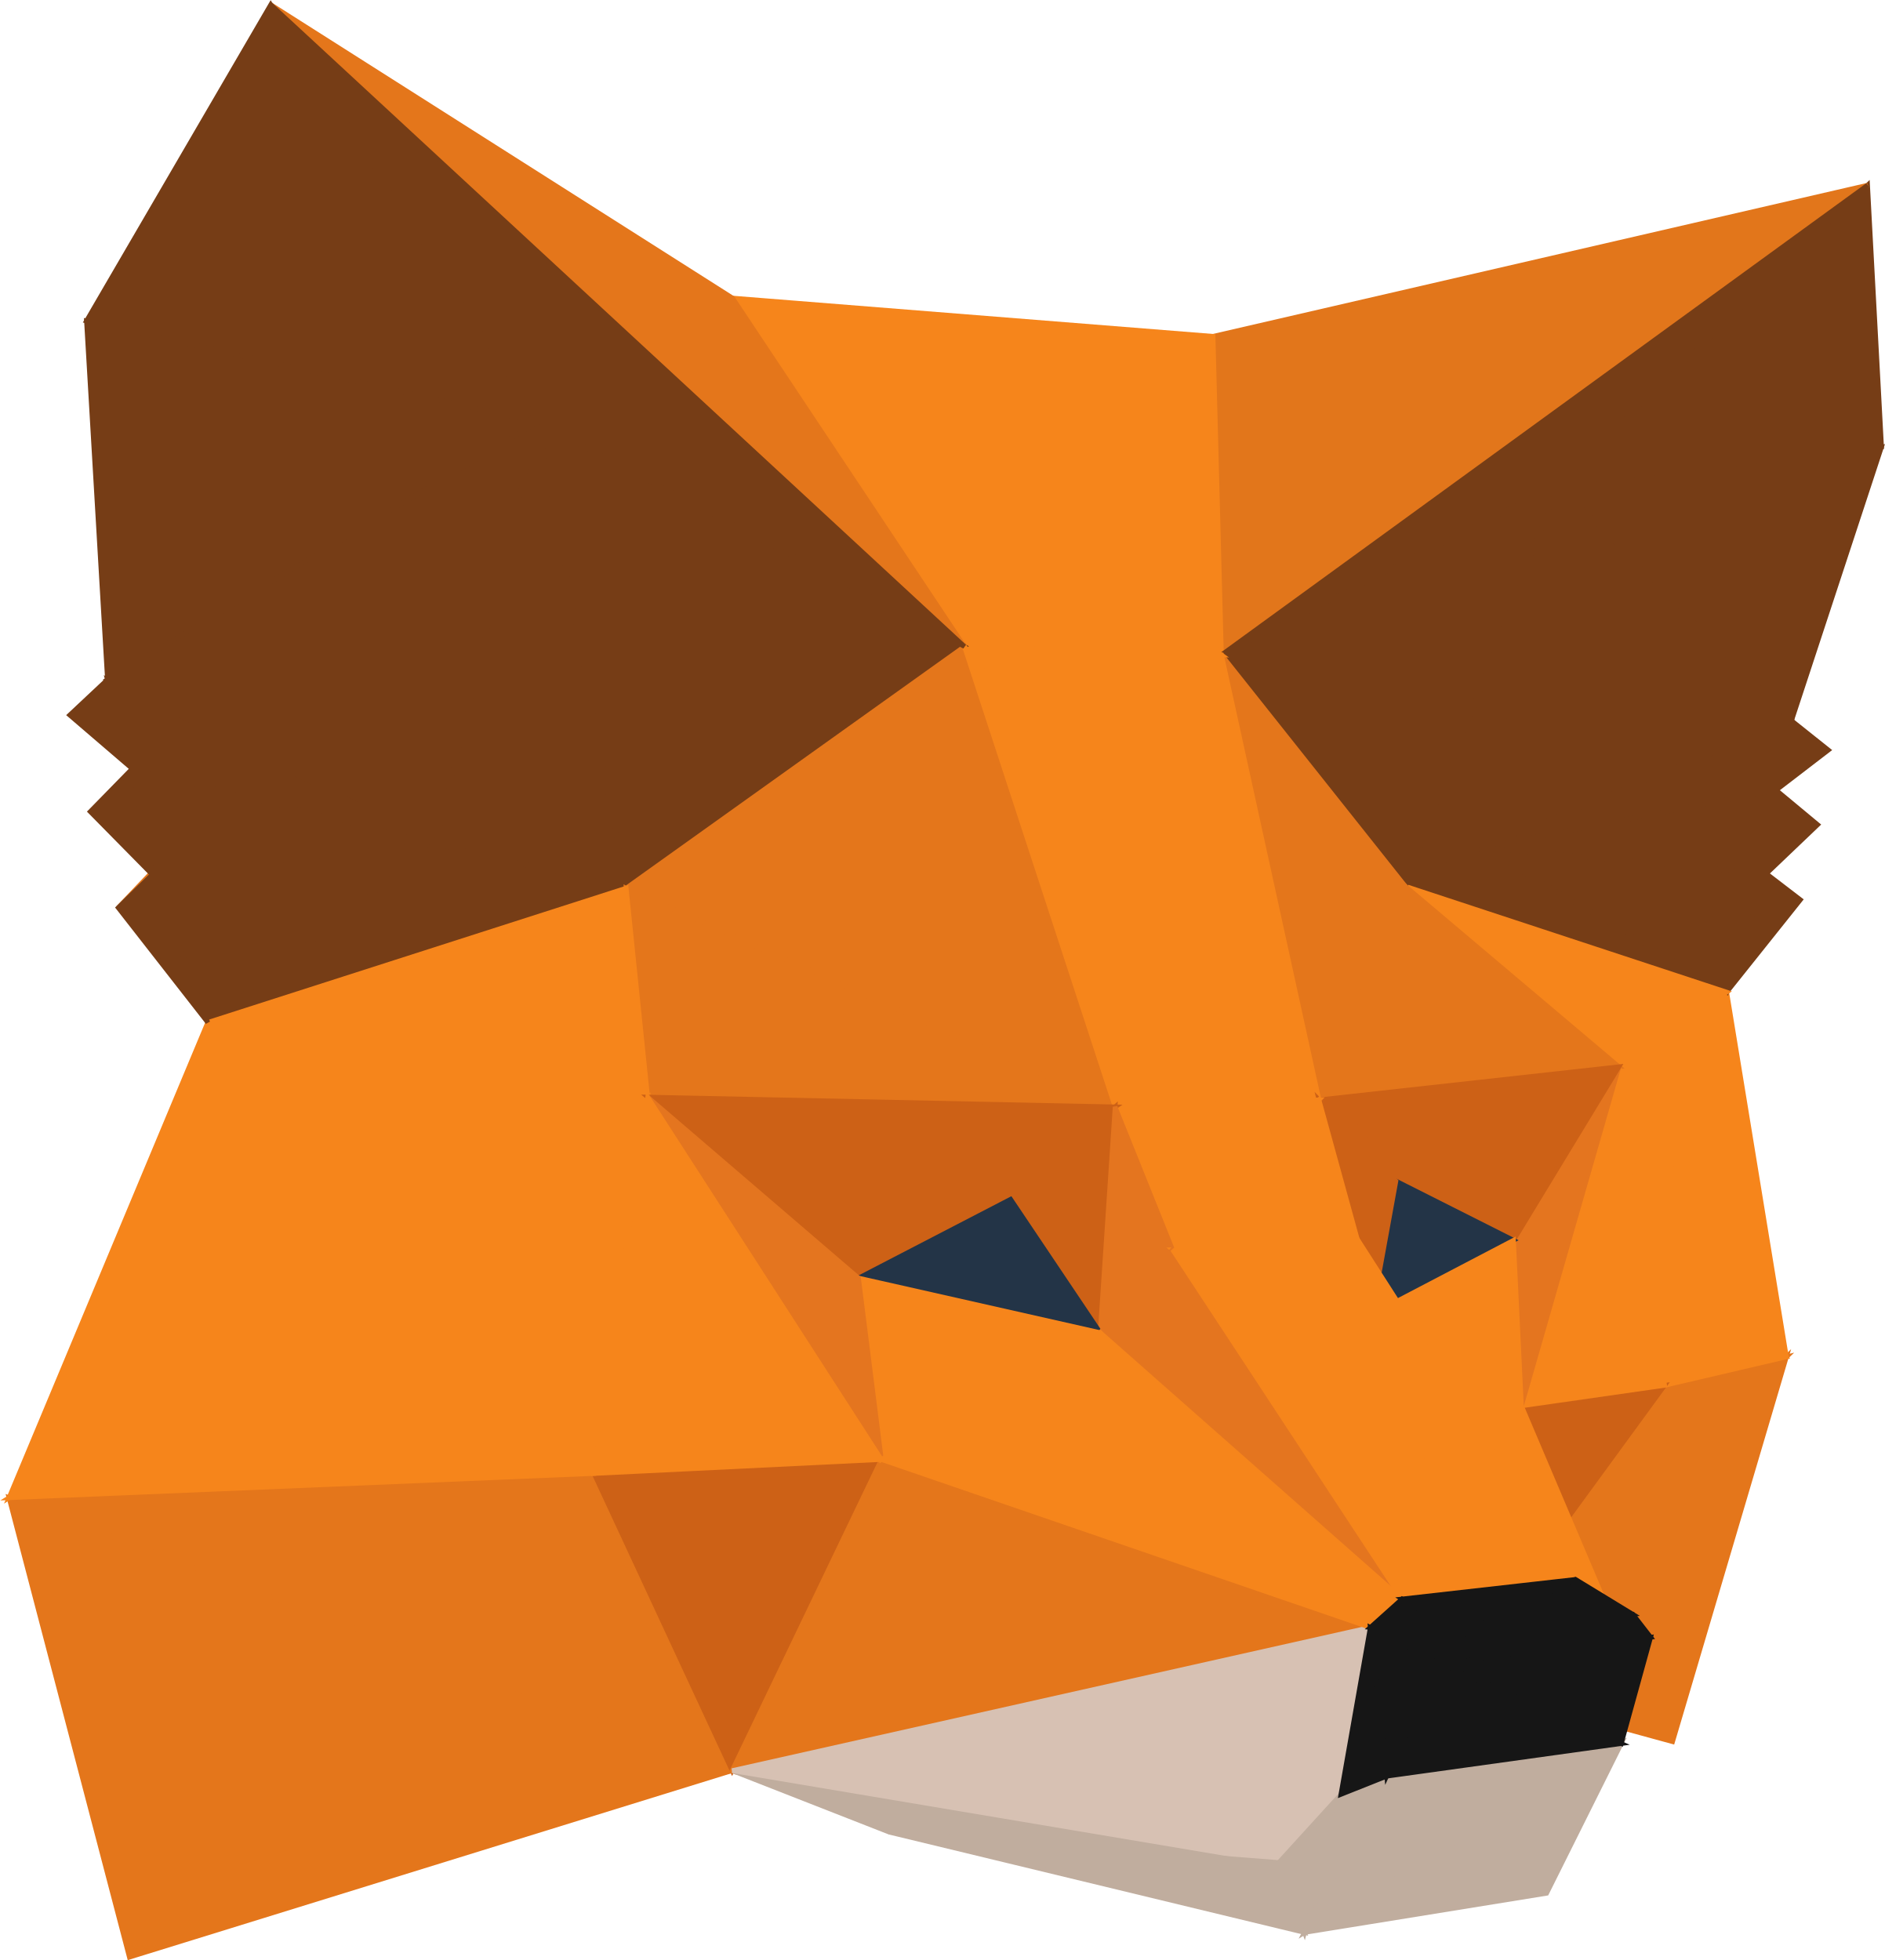
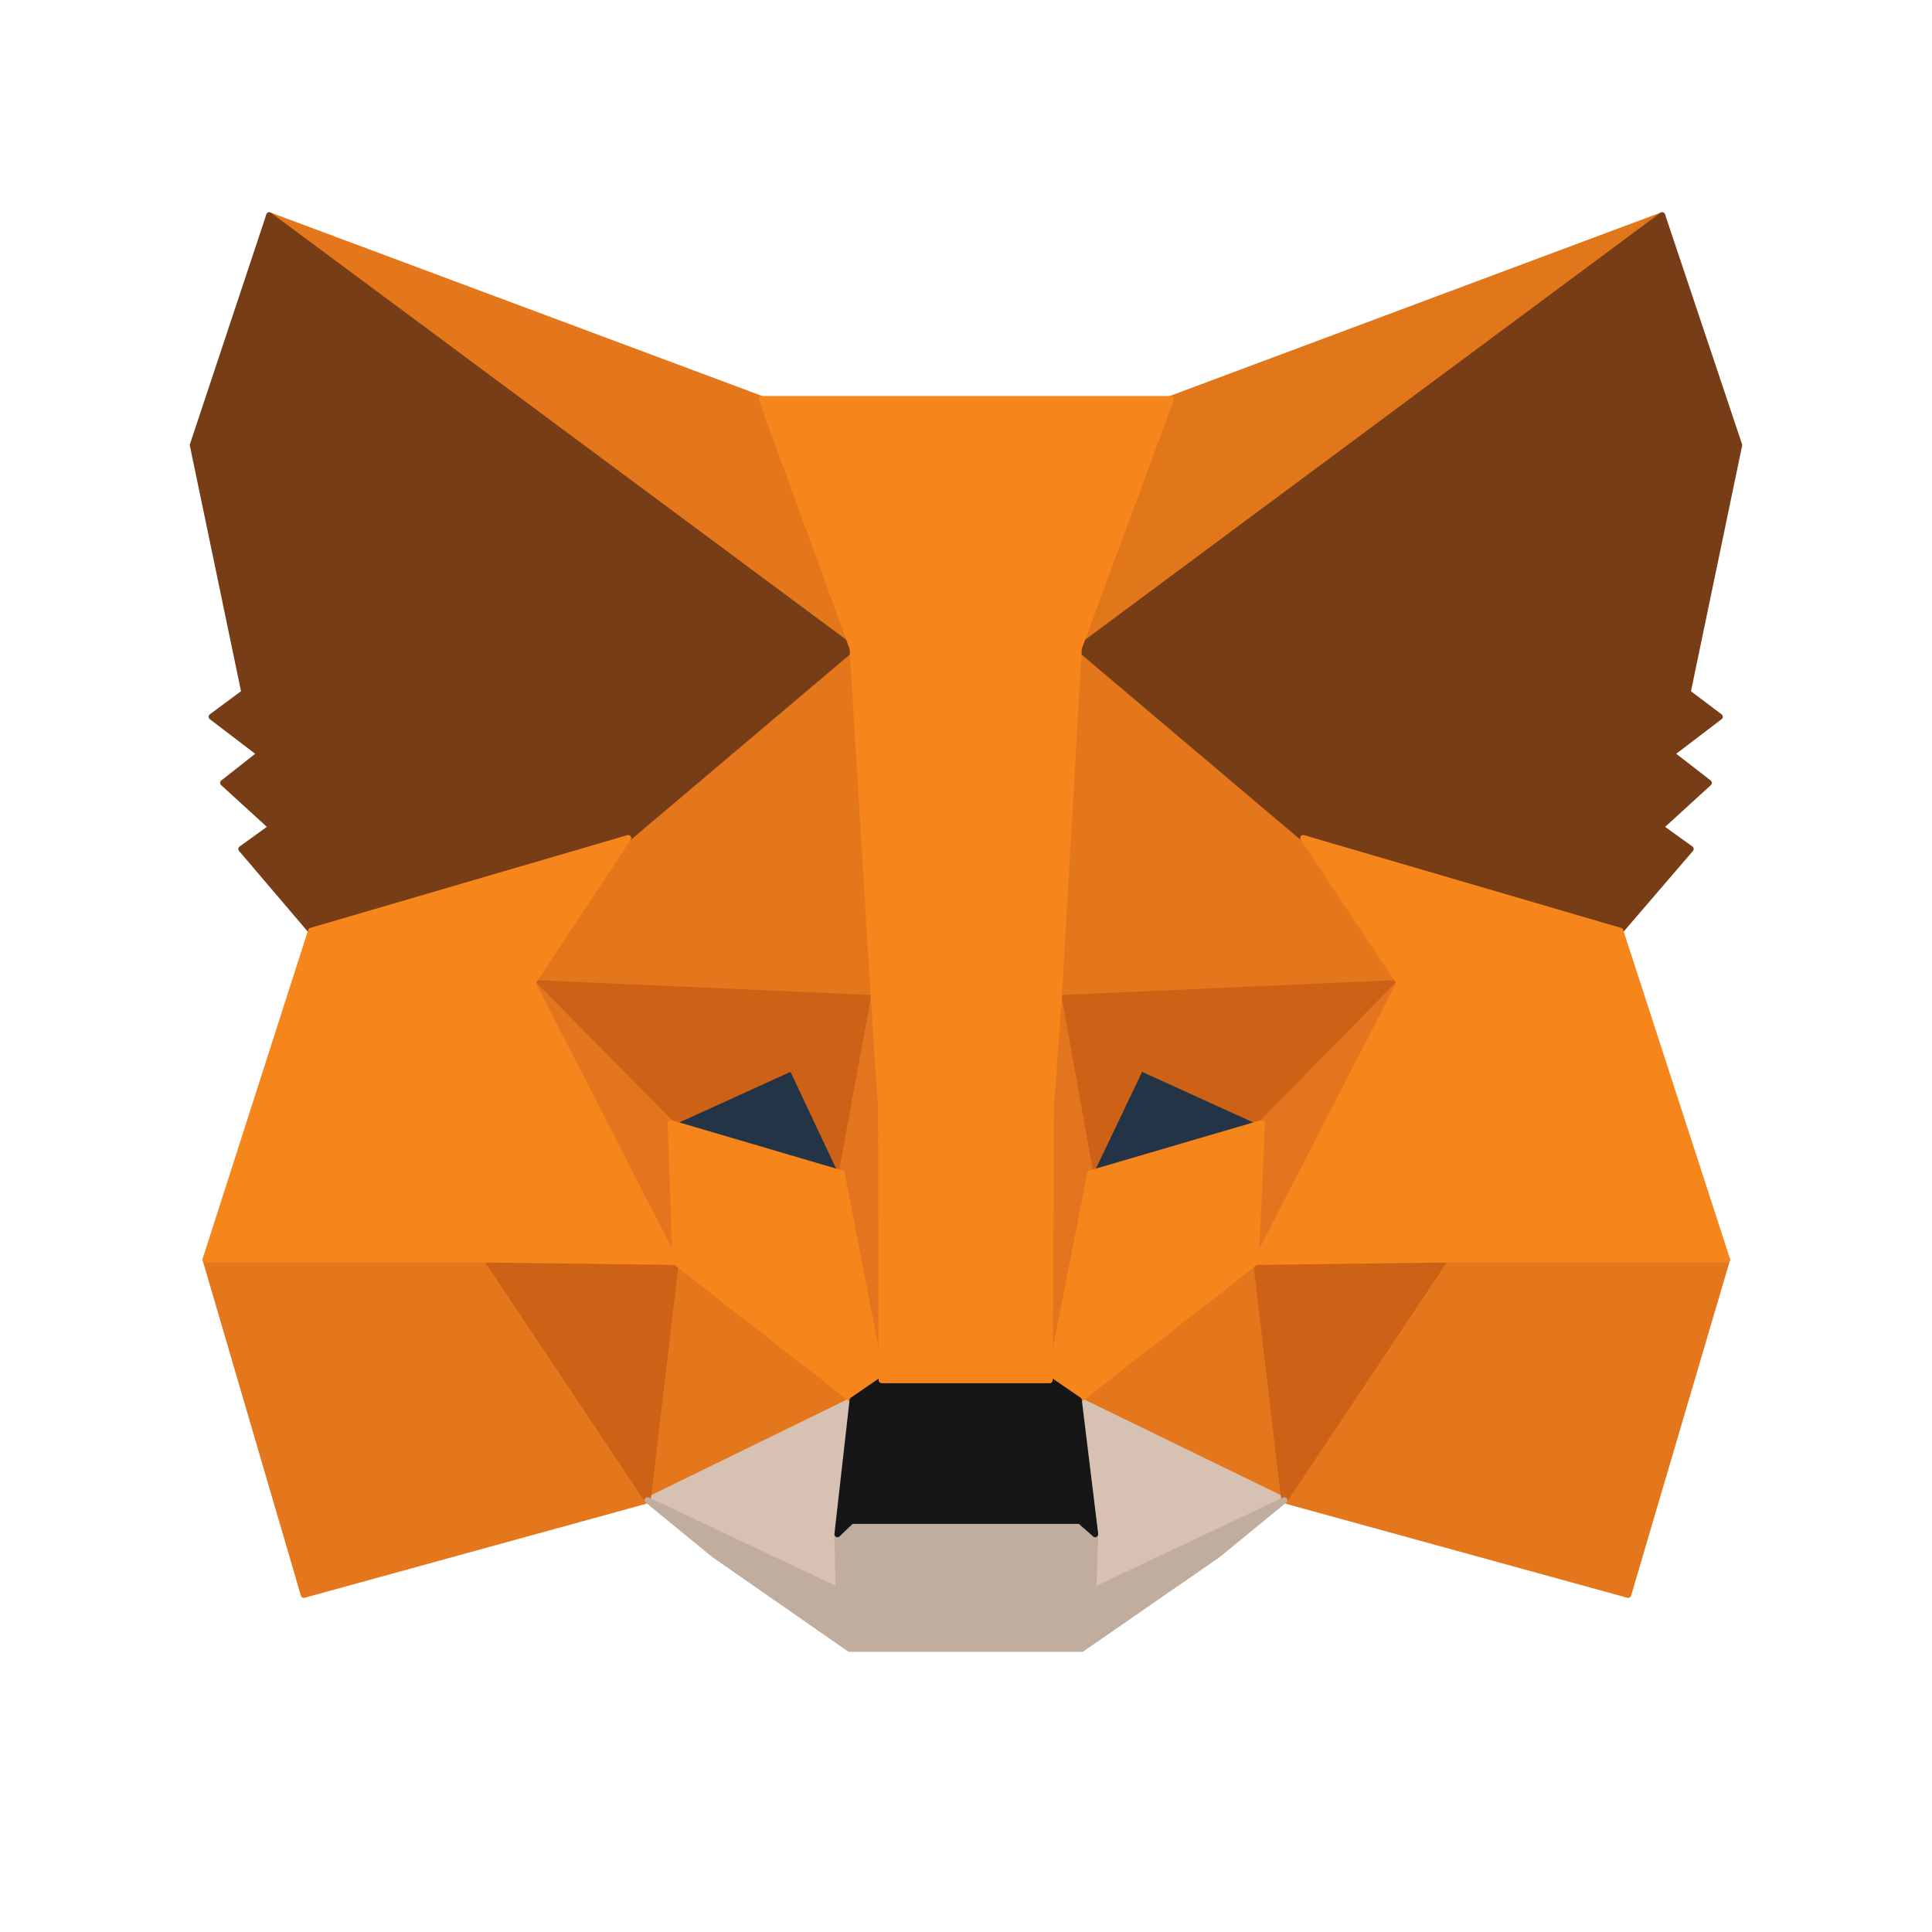
- <svg xmlns="http://www.w3.org/2000/svg" id="Layer_1" viewBox="0 0 404 420.2" width="2404" height="2500">
-   <style>.st0{fill:#e4761b;stroke:#e4761b}.st1{fill:#f6851b;stroke:#f6851b}.st2{fill:#763d16;stroke:#763d16}.st3{fill:#e2761b;stroke:#e2761b}.st4{fill:#c0ad9e;stroke:#c0ad9e}.st5{fill:#cd6116;stroke:#cd6116}.st6{fill:#e4751f;stroke:#e4751f}.st7{fill:#233447;stroke:#233447}.st8{fill:#d7c1b3;stroke:#d7c1b3}.st9{fill:#161616;stroke:#161616}</style>
-   <path class="st0" d="M382.9 290.9l-24.4 82.5-47.9-13.1z" />
-   <path class="st0" d="M310.6 360.3l46.2-63.3 26.1-6.1z" />
-   <path class="st1" d="M347 228.7l35.9 62.2-26.1 6.1zM347 228.7l23.1-16 12.8 78.2z" />
-   <path class="st2" d="M317.6 181.7l66.4-27.2-3.3 14.9zM378.6 187.3l-61-5.6 63.1-12.3z" />
-   <path class="st2" d="M378.6 187.3l-8.5 25.4-52.5-31zM391.9 160.8l-11.2 8.6 3.3-14.9zM378.6 187.3l2.1-17.9 8.9 7.4z" />
-   <path class="st3" d="M259.1 340.2l16.6 5.3 34.9 14.8z" />
-   <path class="st2" d="M370.1 212.7l8.5-25.4 7.3 5.6zM370.1 212.7L301.2 190l16.4-8.3z" />
-   <path class="st2" d="M334 103.8l-16.4 77.9-16.4 8.3z" />
-   <path class="st2" d="M384 154.5l-66.4 27.2 16.4-77.9z" />
-   <path class="st2" d="M334 103.8l69.3-8-19.3 58.7z" />
-   <path class="st1" d="M370.1 212.7l-23.1 16-45.8-38.7z" />
-   <path class="st2" d="M400.3 39.7l3 56.1-69.3 8z" />
-   <path class="st3" d="M400.3 39.7L261.8 140.4 260 72.1z" />
-   <path class="st1" d="M157 63.9l103 8.2 1.8 68.3z" />
-   <path class="st2" d="M301.2 190l-39.4-49.6 72.2-36.6z" />
-   <path class="st0" d="M301.2 190l45.8 38.7-64.3 7.1z" />
-   <path class="st0" d="M282.7 235.8l-20.9-95.4 39.4 49.6z" />
-   <path class="st2" d="M334 103.8l-72.2 36.6L400.3 39.7z" />
-   <path class="st4" d="M157.9 358.7l32.7 34.1-44.5-40.5z" />
-   <path class="st5" d="M310.6 360.3l15.5-58.9 30.7-4.4z" />
-   <path class="st3" d="M25.3 194.6l56.6-59.5-49.3 52.4z" />
-   <path class="st1" d="M356.8 297l-30.7 4.4 20.9-72.7zM261.8 140.4l-55.1-1.8L157 63.9z" />
-   <path class="st6" d="M347 228.7l-20.9 72.7-1.7-35.5z" />
-   <path class="st5" d="M282.7 235.8l64.3-7.1-22.6 37.2z" />
-   <path class="st1" d="M206.7 138.6l55.1 1.8 20.9 95.4z" />
-   <path class="st0" d="M206.7 138.6L58 1l99 62.9zM156.9 379.6l-129.2 40-25.8-98.5z" />
-   <path class="st2" d="M44.5 219.2l48.8-38.3 40.9 9.5z" />
-   <path class="st2" d="M134.2 190.4l-40.9-9.5 21.9-90.4z" />
-   <path class="st2" d="M32.6 187.5l60.7-6.6-48.8 38.3z" />
-   <path class="st5" d="M324.4 265.9l-25.2-12.7-16.5-17.4z" />
-   <path class="st2" d="M32.6 187.5l-4.3-22.7 65 16.1z" />
-   <path class="st7" d="M294 281.8l5.2-28.6 25.2 12.7z" />
-   <path class="st1" d="M326.1 301.4L294 281.8l30.4-15.9z" />
-   <path class="st2" d="M93.3 180.9l-65-16.1-5.3-19.1zM115.2 90.5l-21.9 90.4L23 145.7zM115.2 90.5l91.5 48.1-72.5 51.8z" />
-   <path class="st0" d="M134.2 190.4l72.5-51.8 32.3 98.7zM239 237.3l-100.2-2.1-4.6-44.8z" />
-   <path class="st1" d="M44.5 219.2l89.7-28.8 4.6 44.8zM282.7 235.8l-43.7 1.5-32.3-98.7z" />
-   <path class="st5" d="M299.2 253.2l-5.2 28.6-11.3-46z" />
-   <path class="st2" d="M58 1l148.7 137.6-91.5-48.1z" />
-   <path class="st0" d="M1.9 321.1l125.4-5.2 29.6 63.7z" />
-   <path class="st5" d="M156.9 379.6l-29.6-63.7 61.6-3z" />
-   <path class="st1" d="M294 281.8l32.1 19.6 17.7 41.7zM138.8 235.2L1.9 321.1l42.6-101.9zM127.3 315.9L1.9 321.1l136.9-85.9zM282.7 235.8l8.2 29.8-39.6 2.3zM251.3 267.9L239 237.3l43.7-1.5z" />
-   <path class="st4" d="M190.6 392.8l-33.7-13.2 117.2 19.7z" />
-   <path class="st2" d="M44.5 219.2l-19.2-24.6 7.3-7.1z" />
-   <path class="st8" d="M287.4 384.7l-13.3 14.6-117.2-19.7z" />
-   <path class="st0" d="M293.7 348.9l-136.8 30.7 32-66.7z" />
-   <path class="st8" d="M156.9 379.6l136.8-30.7-6.3 35.8z" />
-   <path class="st2" d="M23 145.7l-4.5-76.9 96.7 21.7zM32.6 187.5L19.3 174l9-9.2z" />
-   <path class="st5" d="M216.6 257.1l22.4-19.8-3.2 48.4z" />
-   <path class="st5" d="M239 237.3l-22.4 19.8L184 274z" />
-   <path class="st1" d="M343.8 343.1l-6.1-4.5-43.7-56.8z" />
-   <path class="st5" d="M184 274l-45.2-38.8 100.2 2.1z" />
-   <path class="st6" d="M235.8 285.7l3.2-48.4 12.3 30.6z" />
-   <path class="st2" d="M14.9 153.3l8.1-7.6 5.3 19.1z" />
-   <path class="st7" d="M235.8 285.7L184 274l32.6-16.9z" />
-   <path class="st2" d="M115.2 90.5L18.5 68.8 58 1z" />
-   <path class="st4" d="M274.1 399.3l5.5 15-89-21.5z" />
-   <path class="st1" d="M188.9 312.9L184 274l51.8 11.7z" />
-   <path class="st6" d="M138.8 235.2L184 274l4.9 38.9z" />
-   <path class="st1" d="M251.3 267.9l39.6-2.3 46.8 73zM138.8 235.2l50.1 77.7-61.6 3z" />
-   <path class="st6" d="M251.3 267.9l49.2 74.9-64.7-57.1z" />
-   <path class="st1" d="M235.8 285.7l64.7 57.1-6.8 6.1z" />
-   <path class="st1" d="M293.7 348.9l-104.8-36 46.9-27.2zM337.7 338.6l-37.2 4.2-49.2-74.9z" />
-   <path class="st4" d="M347.5 373.8l-16 32.1-51.9 8.4zM279.6 414.3l-5.5-15 13.3-14.6z" />
-   <path class="st4" d="M287.4 384.7l9.8-3.9-17.6 33.5zM279.6 414.3l17.6-33.5 50.3-7z" />
-   <path class="st9" d="M337.7 338.6l12.3 7.5-37.4 4.5z" />
-   <path class="st9" d="M312.6 350.6l-12.1-7.8 37.2-4.2zM308.3 356.5l45.5-5.5-6.3 22.8z" />
-   <path class="st9" d="M347.5 373.8l-50.3 7 11.1-24.3zM297.2 380.8l-9.8 3.9 6.3-35.8zM293.7 348.9l6.8-6.1 12.1 7.8zM350 346.1l3.8 4.9-45.5 5.5z" />
-   <path class="st9" d="M308.3 356.5l4.3-5.9 37.4-4.5zM293.7 348.9l14.6 7.6-11.1 24.3z" />
-   <path class="st9" d="M312.6 350.6l-4.3 5.9-14.6-7.6z" />
+ <svg xmlns="http://www.w3.org/2000/svg" version="1.1" id="Layer_1" x="0px" y="0px" viewBox="0 0 318.6 318.6" style="enable-background:new 0 0 318.6 318.6;" xml:space="preserve">
+   <style type="text/css">
+ 	.st0{fill:#E2761B;stroke:#E2761B;stroke-linecap:round;stroke-linejoin:round;}
+ 	.st1{fill:#E4761B;stroke:#E4761B;stroke-linecap:round;stroke-linejoin:round;}
+ 	.st2{fill:#D7C1B3;stroke:#D7C1B3;stroke-linecap:round;stroke-linejoin:round;}
+ 	.st3{fill:#233447;stroke:#233447;stroke-linecap:round;stroke-linejoin:round;}
+ 	.st4{fill:#CD6116;stroke:#CD6116;stroke-linecap:round;stroke-linejoin:round;}
+ 	.st5{fill:#E4751F;stroke:#E4751F;stroke-linecap:round;stroke-linejoin:round;}
+ 	.st6{fill:#F6851B;stroke:#F6851B;stroke-linecap:round;stroke-linejoin:round;}
+ 	.st7{fill:#C0AD9E;stroke:#C0AD9E;stroke-linecap:round;stroke-linejoin:round;}
+ 	.st8{fill:#161616;stroke:#161616;stroke-linecap:round;stroke-linejoin:round;}
+ 	.st9{fill:#763D16;stroke:#763D16;stroke-linecap:round;stroke-linejoin:round;}
+ </style>
+   <polygon class="st0" points="274.1,35.5 174.6,109.4 193,65.8 " />
+   <g>
+     <polygon class="st1" points="44.4,35.5 143.1,110.1 125.6,65.8  " />
+     <polygon class="st1" points="238.3,206.8 211.8,247.4 268.5,263 284.8,207.7  " />
+     <polygon class="st1" points="33.9,207.7 50.1,263 106.8,247.4 80.3,206.8  " />
+     <polygon class="st1" points="103.6,138.2 87.8,162.1 144.1,164.6 142.1,104.1  " />
+     <polygon class="st1" points="214.9,138.2 175.9,103.4 174.6,164.6 230.8,162.1  " />
+     <polygon class="st1" points="106.8,247.4 140.6,230.9 111.4,208.1  " />
+     <polygon class="st1" points="177.9,230.9 211.8,247.4 207.1,208.1  " />
+   </g>
+   <g>
+     <polygon class="st2" points="211.8,247.4 177.9,230.9 180.6,253 180.3,262.3  " />
+     <polygon class="st2" points="106.8,247.4 138.3,262.3 138.1,253 140.6,230.9  " />
+   </g>
+   <polygon class="st3" points="138.8,193.5 110.6,185.2 130.5,176.1 " />
+   <polygon class="st3" points="179.7,193.5 188,176.1 208,185.2 " />
+   <g>
+     <polygon class="st4" points="106.8,247.4 111.6,206.8 80.3,207.7  " />
+     <polygon class="st4" points="207,206.8 211.8,247.4 238.3,207.7  " />
+     <polygon class="st4" points="230.8,162.1 174.6,164.6 179.8,193.5 188.1,176.1 208.1,185.2  " />
+     <polygon class="st4" points="110.6,185.2 130.6,176.1 138.8,193.5 144.1,164.6 87.8,162.1  " />
+   </g>
+   <g>
+     <polygon class="st5" points="87.8,162.1 111.4,208.1 110.6,185.2  " />
+     <polygon class="st5" points="208.1,185.2 207.1,208.1 230.8,162.1  " />
+     <polygon class="st5" points="144.1,164.6 138.8,193.5 145.4,227.6 146.9,182.7  " />
+     <polygon class="st5" points="174.6,164.6 171.9,182.6 173.1,227.6 179.8,193.5  " />
+   </g>
+   <polygon class="st6" points="179.8,193.5 173.1,227.6 177.9,230.9 207.1,208.1 208.1,185.2 " />
+   <polygon class="st6" points="110.6,185.2 111.4,208.1 140.6,230.9 145.4,227.6 138.8,193.5 " />
+   <polygon class="st7" points="180.3,262.3 180.6,253 178.1,250.8 140.4,250.8 138.1,253 138.3,262.3 106.8,247.4 117.8,256.4   140.1,271.9 178.4,271.9 200.8,256.4 211.8,247.4 " />
+   <polygon class="st8" points="177.9,230.9 173.1,227.6 145.4,227.6 140.6,230.9 138.1,253 140.4,250.8 178.1,250.8 180.6,253 " />
+   <g>
+     <polygon class="st9" points="278.3,114.2 286.8,73.4 274.1,35.5 177.9,106.9 214.9,138.2 267.2,153.5 278.8,140 273.8,136.4    281.8,129.1 275.6,124.3 283.6,118.2  " />
+     <polygon class="st9" points="31.8,73.4 40.3,114.2 34.9,118.2 42.9,124.3 36.8,129.1 44.8,136.4 39.8,140 51.3,153.5 103.6,138.2    140.6,106.9 44.4,35.5  " />
+   </g>
+   <polygon class="st6" points="267.2,153.5 214.9,138.2 230.8,162.1 207.1,208.1 238.3,207.7 284.8,207.7 " />
+   <polygon class="st6" points="103.6,138.2 51.3,153.5 33.9,207.7 80.3,207.7 111.4,208.1 87.8,162.1 " />
+   <polygon class="st6" points="174.6,164.6 177.9,106.9 193.1,65.8 125.6,65.8 140.6,106.9 144.1,164.6 145.3,182.8 145.4,227.6   173.1,227.6 173.3,182.8 " />
</svg>
